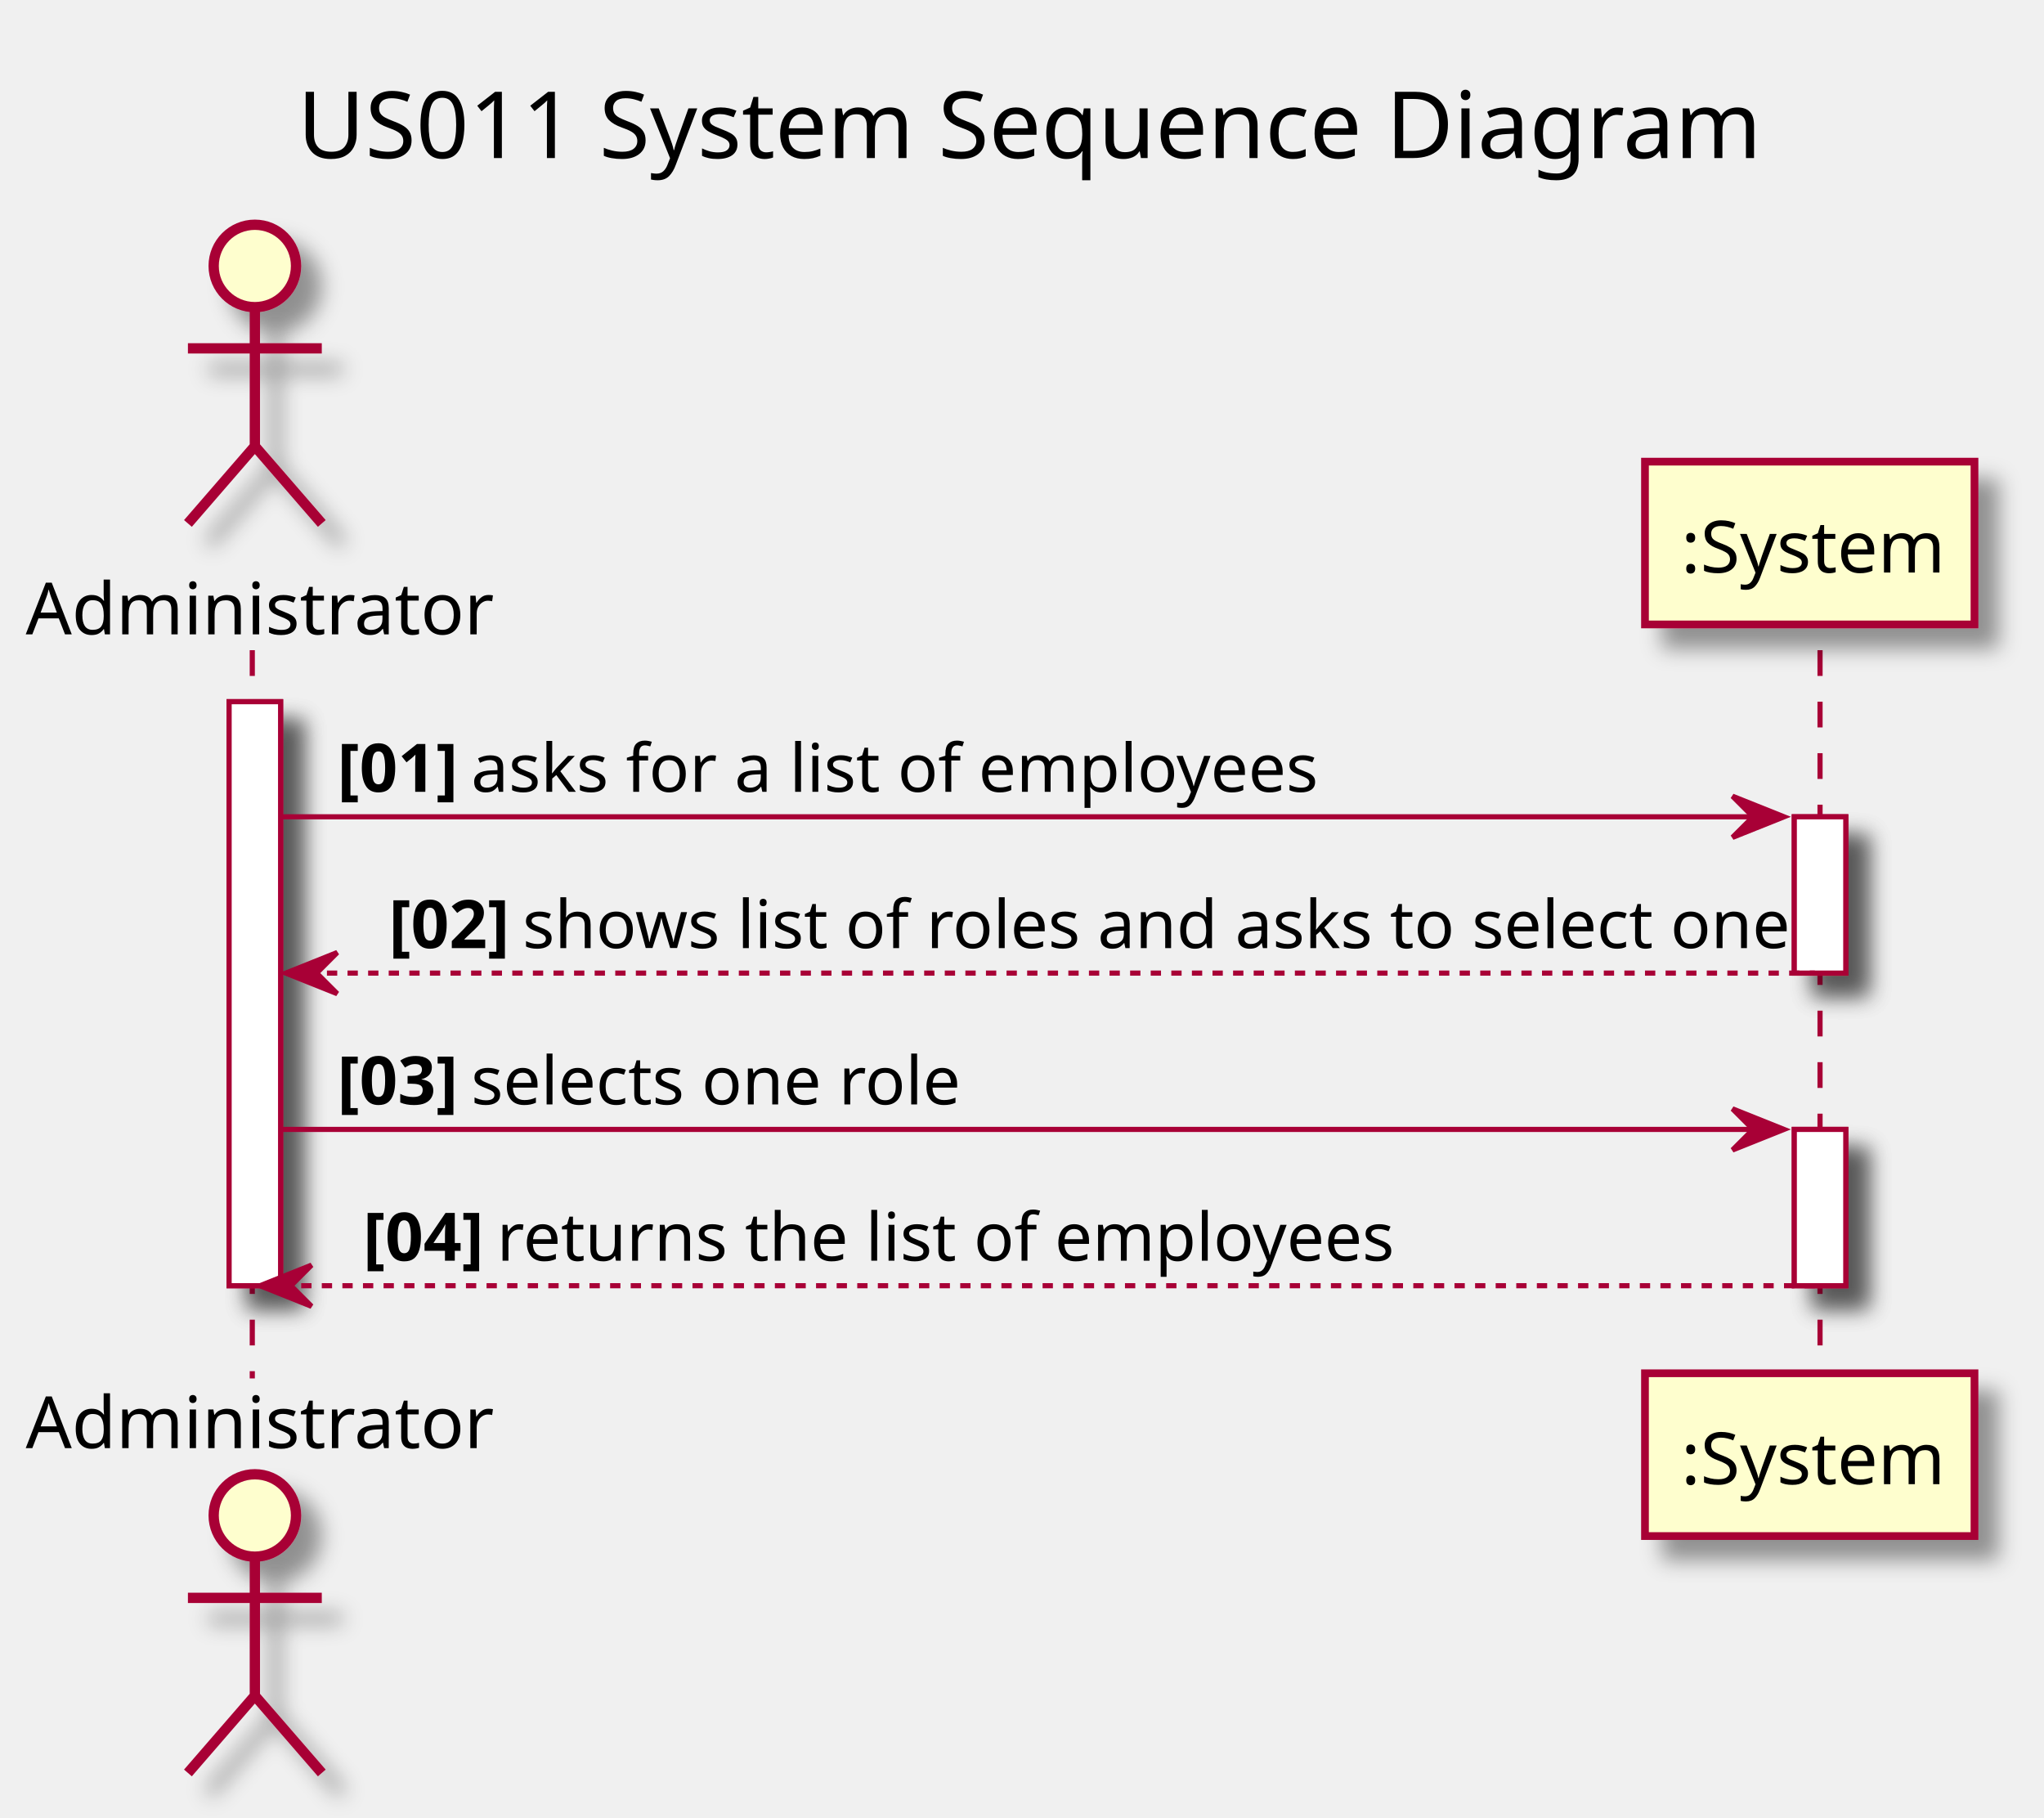
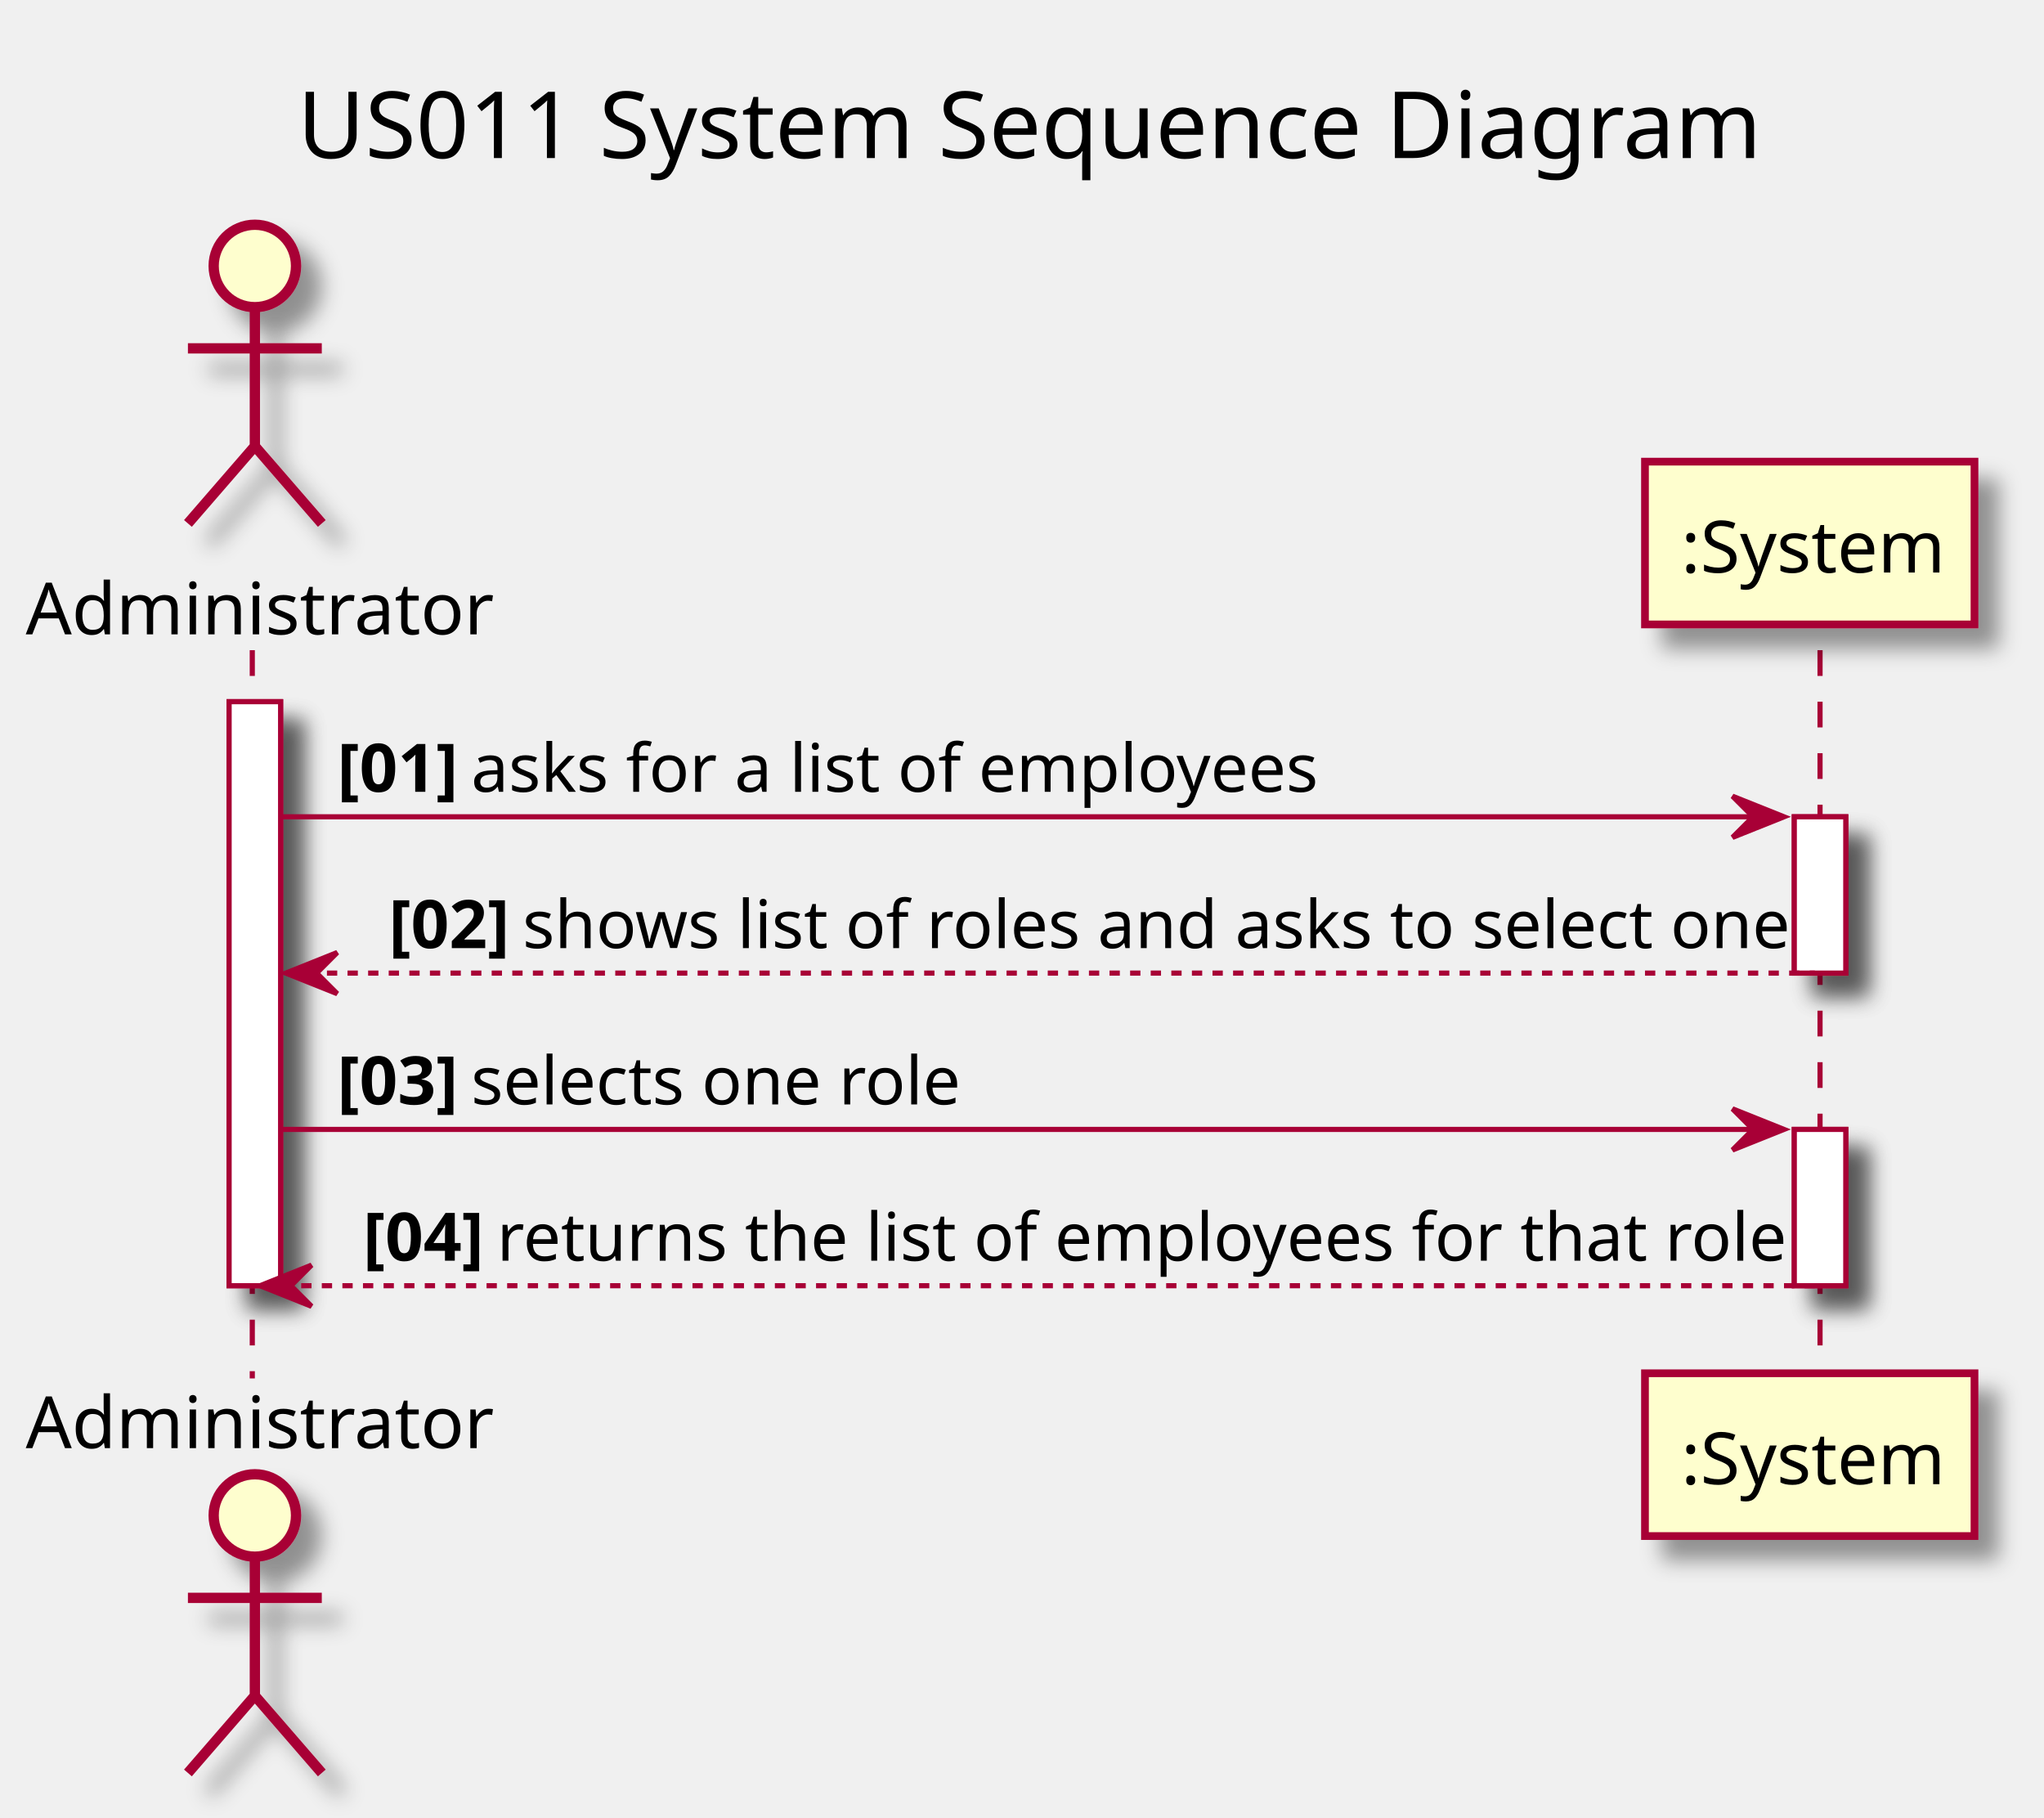
<svg xmlns="http://www.w3.org/2000/svg" contentScriptType="application/ecmascript" contentStyleType="text/css" height="353px" preserveAspectRatio="none" style="width:397px;height:353px;background:#FFFFFF;" version="1.1" viewBox="0 0 397 353" width="397px" zoomAndPan="magnify">
  <defs>
-     <filter height="300%" id="fbnea5whc6hw6" width="300%" x="-1" y="-1">
+     <filter height="300%" id="f1w1fmyj1xsium" width="300%" x="-1" y="-1">
      <feGaussianBlur result="blurOut" stdDeviation="2.0" />
      <feColorMatrix in="blurOut" result="blurOut2" type="matrix" values="0 0 0 0 0 0 0 0 0 0 0 0 0 0 0 0 0 0 .4 0" />
      <feOffset dx="4.0" dy="4.0" in="blurOut2" result="blurOut3" />
      <feBlend in="SourceGraphic" in2="blurOut3" mode="normal" />
    </filter>
  </defs>
  <g>
    <text fill="#000000" font-family="sans-serif" font-size="18" lengthAdjust="spacing" textLength="277" x="57.75" y="30.686">US011 System Sequence Diagram</text>
-     <rect fill="#FFFFFF" filter="url(#fbnea5whc6hw6)" height="113.406" style="stroke:#A80036;stroke-width:1.0;" width="10" x="44.5" y="136.25" />
-     <rect fill="#FFFFFF" filter="url(#fbnea5whc6hw6)" height="30.352" style="stroke:#A80036;stroke-width:1.0;" width="10" x="348.5" y="158.602" />
-     <rect fill="#FFFFFF" filter="url(#fbnea5whc6hw6)" height="30.352" style="stroke:#A80036;stroke-width:1.0;" width="10" x="348.5" y="219.305" />
+     <rect fill="#FFFFFF" filter="url(#f1w1fmyj1xsium)" height="113.406" style="stroke:#A80036;stroke-width:1.0;" width="10" x="44.5" y="136.25" />
+     <rect fill="#FFFFFF" filter="url(#f1w1fmyj1xsium)" height="30.352" style="stroke:#A80036;stroke-width:1.0;" width="10" x="348.5" y="158.602" />
+     <rect fill="#FFFFFF" filter="url(#f1w1fmyj1xsium)" height="30.352" style="stroke:#A80036;stroke-width:1.0;" width="10" x="348.5" y="219.305" />
    <line style="stroke:#A80036;stroke-width:1.0;stroke-dasharray:5.0,5.0;" x1="49" x2="49" y1="126.25" y2="267.656" />
    <line style="stroke:#A80036;stroke-width:1.0;stroke-dasharray:5.0,5.0;" x1="353.5" x2="353.5" y1="126.25" y2="267.656" />
    <text fill="#000000" font-family="sans-serif" font-size="14" lengthAdjust="spacing" textLength="83" x="5" y="123.174">Administrator</text>
-     <ellipse cx="49.5" cy="51.641" fill="#FEFECE" filter="url(#fbnea5whc6hw6)" rx="8" ry="8" style="stroke:#A80036;stroke-width:2.0;" />
-     <path d="M49.5,59.641 L49.5,86.641 M36.5,67.641 L62.5,67.641 M49.5,86.641 L36.5,101.641 M49.5,86.641 L62.5,101.641 " fill="none" filter="url(#fbnea5whc6hw6)" style="stroke:#A80036;stroke-width:2.0;" />
+     <ellipse cx="49.5" cy="51.641" fill="#FEFECE" filter="url(#f1w1fmyj1xsium)" rx="8" ry="8" style="stroke:#A80036;stroke-width:2.0;" />
+     <path d="M49.5,59.641 L49.5,86.641 M36.5,67.641 L62.5,67.641 M49.5,86.641 L36.5,101.641 M49.5,86.641 L62.5,101.641 " fill="none" filter="url(#f1w1fmyj1xsium)" style="stroke:#A80036;stroke-width:2.0;" />
    <text fill="#000000" font-family="sans-serif" font-size="14" lengthAdjust="spacing" textLength="83" x="5" y="281.19">Administrator</text>
-     <ellipse cx="49.5" cy="294.266" fill="#FEFECE" filter="url(#fbnea5whc6hw6)" rx="8" ry="8" style="stroke:#A80036;stroke-width:2.0;" />
-     <path d="M49.5,302.266 L49.5,329.266 M36.5,310.266 L62.5,310.266 M49.5,329.266 L36.5,344.266 M49.5,329.266 L62.5,344.266 " fill="none" filter="url(#fbnea5whc6hw6)" style="stroke:#A80036;stroke-width:2.0;" />
-     <rect fill="#FEFECE" filter="url(#fbnea5whc6hw6)" height="31.609" style="stroke:#A80036;stroke-width:1.5;" width="64" x="319.5" y="89.641" />
+     <ellipse cx="49.5" cy="294.266" fill="#FEFECE" filter="url(#f1w1fmyj1xsium)" rx="8" ry="8" style="stroke:#A80036;stroke-width:2.0;" />
+     <path d="M49.5,302.266 L49.5,329.266 M36.5,310.266 L62.5,310.266 M49.5,329.266 L36.5,344.266 M49.5,329.266 L62.5,344.266 " fill="none" filter="url(#f1w1fmyj1xsium)" style="stroke:#A80036;stroke-width:2.0;" />
+     <rect fill="#FEFECE" filter="url(#f1w1fmyj1xsium)" height="31.609" style="stroke:#A80036;stroke-width:1.5;" width="64" x="319.5" y="89.641" />
    <text fill="#000000" font-family="sans-serif" font-size="14" lengthAdjust="spacing" textLength="50" x="326.5" y="111.174">:System</text>
-     <rect fill="#FEFECE" filter="url(#fbnea5whc6hw6)" height="31.609" style="stroke:#A80036;stroke-width:1.5;" width="64" x="319.5" y="266.656" />
+     <rect fill="#FEFECE" filter="url(#f1w1fmyj1xsium)" height="31.609" style="stroke:#A80036;stroke-width:1.5;" width="64" x="319.5" y="266.656" />
    <text fill="#000000" font-family="sans-serif" font-size="14" lengthAdjust="spacing" textLength="50" x="326.5" y="288.19">:System</text>
-     <rect fill="#FFFFFF" filter="url(#fbnea5whc6hw6)" height="113.406" style="stroke:#A80036;stroke-width:1.0;" width="10" x="44.5" y="136.25" />
-     <rect fill="#FFFFFF" filter="url(#fbnea5whc6hw6)" height="30.352" style="stroke:#A80036;stroke-width:1.0;" width="10" x="348.5" y="158.602" />
-     <rect fill="#FFFFFF" filter="url(#fbnea5whc6hw6)" height="30.352" style="stroke:#A80036;stroke-width:1.0;" width="10" x="348.5" y="219.305" />
+     <rect fill="#FFFFFF" filter="url(#f1w1fmyj1xsium)" height="113.406" style="stroke:#A80036;stroke-width:1.0;" width="10" x="44.5" y="136.25" />
+     <rect fill="#FFFFFF" filter="url(#f1w1fmyj1xsium)" height="30.352" style="stroke:#A80036;stroke-width:1.0;" width="10" x="348.5" y="158.602" />
+     <rect fill="#FFFFFF" filter="url(#f1w1fmyj1xsium)" height="30.352" style="stroke:#A80036;stroke-width:1.0;" width="10" x="348.5" y="219.305" />
    <polygon fill="#A80036" points="336.5,154.602,346.5,158.602,336.5,162.602,340.5,158.602" style="stroke:#A80036;stroke-width:1.0;" />
    <line style="stroke:#A80036;stroke-width:1.0;" x1="54.5" x2="342.5" y1="158.602" y2="158.602" />
    <text fill="#000000" font-family="sans-serif" font-size="13" font-weight="bold" lengthAdjust="spacing" textLength="22" x="65.5" y="153.745">[01]</text>
    <text fill="#000000" font-family="sans-serif" font-size="13" lengthAdjust="spacing" textLength="159" x="91.5" y="153.745">asks for a list of employees</text>
    <polygon fill="#A80036" points="65.5,184.953,55.5,188.953,65.5,192.953,61.5,188.953" style="stroke:#A80036;stroke-width:1.0;" />
    <line style="stroke:#A80036;stroke-width:1.0;stroke-dasharray:2.0,2.0;" x1="59.5" x2="352.5" y1="188.953" y2="188.953" />
    <text fill="#000000" font-family="sans-serif" font-size="13" font-weight="bold" lengthAdjust="spacing" textLength="22" x="75.5" y="184.097">[02]</text>
    <text fill="#000000" font-family="sans-serif" font-size="13" lengthAdjust="spacing" textLength="240" x="101.5" y="184.097">shows list of roles and asks to select one</text>
    <polygon fill="#A80036" points="336.5,215.305,346.5,219.305,336.5,223.305,340.5,219.305" style="stroke:#A80036;stroke-width:1.0;" />
    <line style="stroke:#A80036;stroke-width:1.0;" x1="54.5" x2="342.5" y1="219.305" y2="219.305" />
    <text fill="#000000" font-family="sans-serif" font-size="13" font-weight="bold" lengthAdjust="spacing" textLength="22" x="65.5" y="214.448">[03]</text>
    <text fill="#000000" font-family="sans-serif" font-size="13" lengthAdjust="spacing" textLength="92" x="91.5" y="214.448">selects one role</text>
    <polygon fill="#A80036" points="60.5,245.656,50.5,249.656,60.5,253.656,56.5,249.656" style="stroke:#A80036;stroke-width:1.0;" />
    <line style="stroke:#A80036;stroke-width:1.0;stroke-dasharray:2.0,2.0;" x1="54.5" x2="352.5" y1="249.656" y2="249.656" />
    <text fill="#000000" font-family="sans-serif" font-size="13" font-weight="bold" lengthAdjust="spacing" textLength="22" x="70.5" y="244.8">[04]</text>
-     <text fill="#000000" font-family="sans-serif" font-size="13" lengthAdjust="spacing" textLength="164" x="96.5" y="244.8">returns the list of employees</text>
+     <text fill="#000000" font-family="sans-serif" font-size="13" lengthAdjust="spacing" textLength="233" x="96.5" y="244.8">returns the list of employees for that role</text>
  </g>
</svg>
